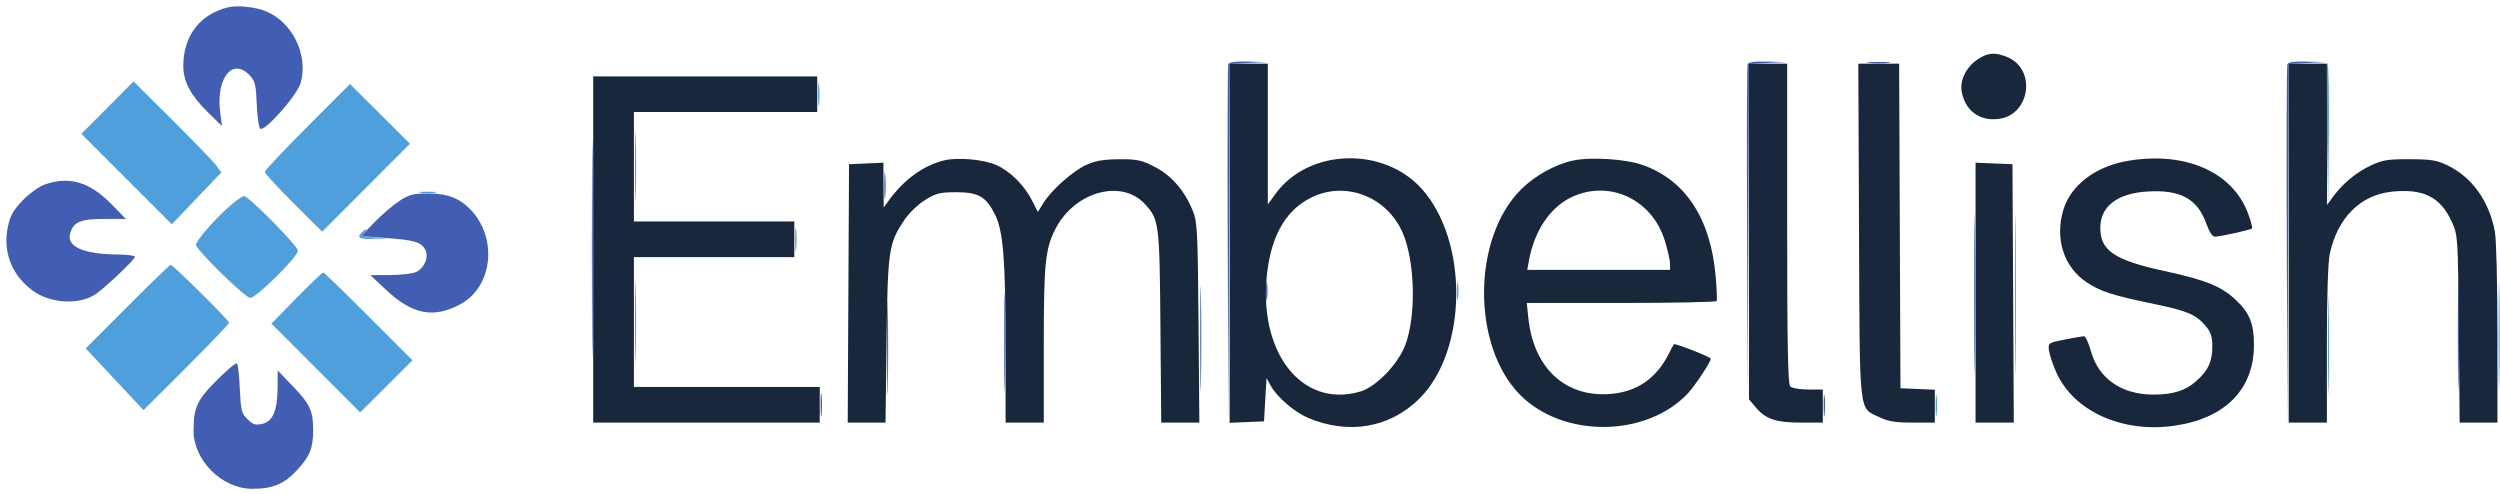
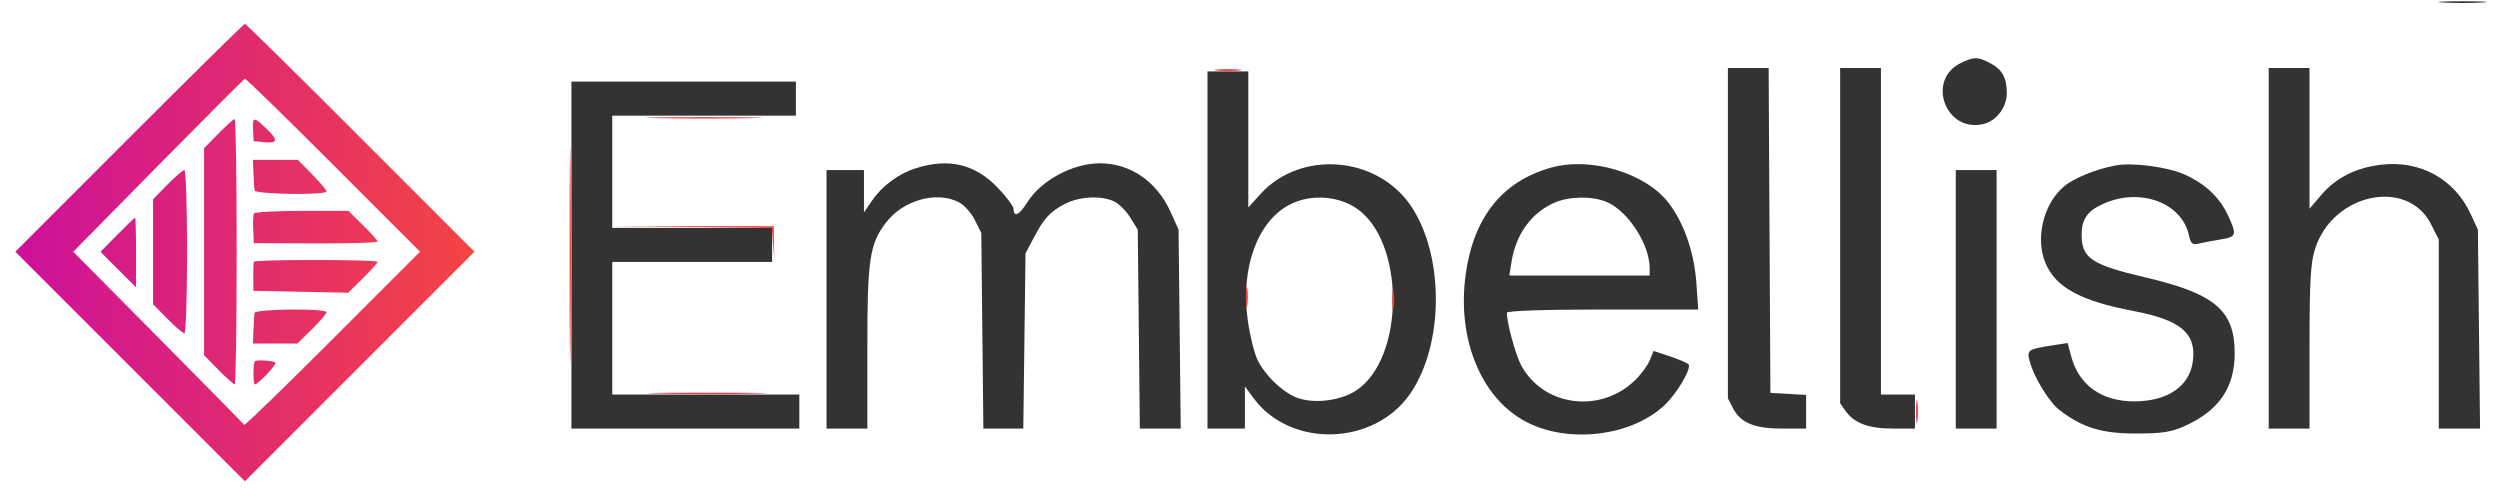
- <svg xmlns="http://www.w3.org/2000/svg" width="982" height="194" viewBox="0 0 982 194" version="1.1">
-   <path d="M 89.424 2.903 C 78.450 5.661, 72 14.184, 72 25.928 C 72 32.009, 74.905 37.498, 81.568 44.005 L 87.194 49.500 86.506 44.269 C 84.729 30.762, 91.321 22.392, 98.076 29.580 C 100.183 31.823, 100.545 33.293, 100.842 40.830 C 101.030 45.598, 101.635 49.950, 102.187 50.500 C 103.776 52.085, 116.792 37.385, 118.125 32.500 C 121.114 21.539, 114.928 8.800, 104.500 4.444 C 100.365 2.716, 93.116 1.975, 89.424 2.903 M 482.460 25.250 C 482.197 25.938, 482.102 58, 482.248 96.500 L 482.514 166.500 482.757 95.794 L 483 25.088 490.250 24.743 L 497.500 24.397 490.219 24.199 C 485.160 24.061, 482.791 24.382, 482.460 25.250 M 686.459 25.250 C 686.197 25.938, 686.102 55.300, 686.248 90.500 L 686.515 154.500 686.758 89.794 L 687 25.088 694.250 24.743 L 701.500 24.397 694.219 24.199 C 689.161 24.061, 686.791 24.382, 686.459 25.250 M 734.250 24.728 C 736.313 24.944, 739.688 24.944, 741.750 24.728 C 743.813 24.513, 742.125 24.336, 738 24.336 C 733.875 24.336, 732.188 24.513, 734.250 24.728 M 898.460 25.250 C 898.197 25.938, 898.102 58, 898.248 96.500 L 898.514 166.500 898.757 95.794 L 899 25.088 906.250 24.743 L 913.500 24.397 906.219 24.199 C 901.160 24.061, 898.791 24.382, 898.460 25.250 M 232.473 98 C 232.473 135.675, 232.597 151.087, 232.750 132.250 C 232.902 113.412, 232.902 82.587, 232.750 63.750 C 232.597 44.912, 232.473 60.325, 232.473 98 M 347.349 73 C 347.349 77.675, 347.522 79.587, 347.732 77.250 C 347.943 74.912, 347.943 71.087, 347.732 68.750 C 347.522 66.412, 347.349 68.325, 347.349 73 M 775.464 115.500 C 775.464 143.550, 775.592 155.169, 775.749 141.320 C 775.906 127.471, 775.906 104.521, 775.749 90.320 C 775.593 76.119, 775.465 87.450, 775.464 115.500 M 17.500 72.504 C 15.266 73.296, 11.452 76.062, 8.860 78.770 C 5.162 82.636, 3.988 84.743, 3.072 89.156 C 1.017 99.053, 4.673 108.269, 13.041 114.284 C 19.903 119.216, 31.026 119.834, 37.430 115.638 C 41.016 113.288, 53 101.933, 53 100.885 C 53 100.398, 49.962 99.980, 46.250 99.956 C 32.769 99.869, 26.045 96.866, 27.564 91.611 C 28.844 87.182, 31.639 86, 40.827 86 L 49.432 86 43.966 80.386 C 35.255 71.440, 27.244 69.054, 17.500 72.504 M 156.946 78.879 C 154.501 80.463, 150.096 84.231, 147.158 87.253 L 141.817 92.748 151.633 93.484 C 162.926 94.331, 165.434 95.074, 167.023 98.043 C 168.554 100.904, 166.722 105.350, 163.385 106.870 C 162.022 107.492, 157.440 108.016, 153.203 108.036 L 145.500 108.073 151.454 113.683 C 161.984 123.605, 170.332 125.222, 180.985 119.403 C 193.416 112.614, 195.533 93.868, 185.136 82.658 C 180.734 77.913, 175.878 76, 168.236 76 C 162.391 76, 160.742 76.420, 156.946 78.879 M 965.450 132 C 965.450 150.975, 965.584 158.738, 965.748 149.250 C 965.913 139.762, 965.913 124.237, 965.748 114.750 C 965.584 105.263, 965.450 113.025, 965.450 132 M 471.448 133 C 471.448 151.425, 471.583 158.963, 471.748 149.750 C 471.913 140.537, 471.913 125.463, 471.748 116.250 C 471.583 107.037, 471.448 114.575, 471.448 133 M 394.446 134.500 C 394.447 152.100, 394.583 159.159, 394.749 150.187 C 394.914 141.215, 394.914 126.815, 394.748 118.187 C 394.581 109.559, 394.446 116.900, 394.446 134.500 M 348.443 136.500 C 348.443 153, 348.580 159.890, 348.748 151.812 C 348.915 143.733, 348.916 130.233, 348.748 121.812 C 348.581 113.390, 348.444 120, 348.443 136.500 M 497.310 114.500 C 497.315 117.800, 497.502 119.029, 497.725 117.232 C 497.947 115.435, 497.943 112.735, 497.715 111.232 C 497.486 109.729, 497.304 111.200, 497.310 114.500 M 85.142 149.357 C 77.394 157.157, 76.071 160.015, 76.024 169.054 C 75.962 180.778, 87.211 192, 99.025 192 C 107.245 192, 111.690 190.120, 116.871 184.451 C 121.764 179.097, 123 175.981, 123 169 C 123 161.433, 121.829 158.836, 115.377 152.094 L 109.067 145.500 109.033 152.282 C 108.989 161.307, 107.166 165.585, 102.972 166.506 C 100.313 167.090, 99.314 166.768, 97.189 164.643 C 94.878 162.333, 94.578 161.138, 94.204 152.787 C 93.975 147.679, 93.481 143.168, 93.106 142.763 C 92.732 142.357, 89.148 145.324, 85.142 149.357 M 322.336 159 C 322.336 163.125, 322.513 164.813, 322.728 162.750 C 322.944 160.688, 322.944 157.313, 322.728 155.250 C 322.513 153.188, 322.336 154.875, 322.336 159 M 716.328 159.500 C 716.333 163.350, 716.513 164.802, 716.730 162.728 C 716.946 160.653, 716.943 157.503, 716.722 155.728 C 716.501 153.952, 716.324 155.650, 716.328 159.500" stroke="none" fill="#415db4" fill-rule="evenodd" />
-   <path d="M 913.999 52.299 L 914.498 80.500 914.765 53.066 C 914.912 37.978, 914.688 25.287, 914.266 24.865 C 913.845 24.443, 913.724 36.788, 913.999 52.299 M 321.336 37 C 321.336 41.125, 321.513 42.813, 321.728 40.750 C 321.944 38.688, 321.944 35.313, 321.728 33.250 C 321.513 31.188, 321.336 32.875, 321.336 37 M 42.216 42.283 L 31.961 52.573 49.731 70.332 L 67.500 88.092 77.216 77.902 L 86.932 67.713 85.034 65.106 C 83.990 63.673, 76.236 55.636, 67.803 47.247 L 52.470 31.994 42.216 42.283 M 120.737 49.763 C 111.532 58.980, 104 66.974, 104 67.527 C 104 68.080, 109.068 73.587, 115.263 79.764 L 126.526 90.995 143.766 73.735 L 161.005 56.474 149.240 44.739 L 137.474 33.004 120.737 49.763 M 249.426 65.500 C 249.427 77.600, 249.571 82.413, 249.747 76.195 C 249.923 69.977, 249.922 60.077, 249.746 54.195 C 249.569 48.313, 249.425 53.400, 249.426 65.500 M 791.464 115.500 C 791.464 143.550, 791.592 155.169, 791.749 141.320 C 791.906 127.471, 791.906 104.521, 791.749 90.320 C 791.593 76.119, 791.465 87.450, 791.464 115.500 M 165.250 75.716 C 166.762 75.945, 169.238 75.945, 170.750 75.716 C 172.262 75.487, 171.025 75.300, 168 75.300 C 164.975 75.300, 163.738 75.487, 165.250 75.716 M 89.297 81.782 C 83.564 86.980, 77 94.649, 77 96.149 C 77 98.103, 96.311 117, 98.307 117 C 100.693 117, 117 100.856, 117 98.494 C 117 96.577, 97.647 76.987, 95.799 77.032 C 95.084 77.049, 92.159 79.187, 89.297 81.782 M 312.336 94 C 312.336 98.125, 312.513 99.813, 312.728 97.750 C 312.944 95.688, 312.944 92.313, 312.728 90.250 C 312.513 88.188, 312.336 89.875, 312.336 94 M 142.200 91.200 C 139.975 93.425, 140.976 94.001, 146.750 93.815 L 152.500 93.630 147.173 93.260 C 142.663 92.947, 142.030 92.669, 143.046 91.445 C 144.495 89.699, 143.879 89.521, 142.200 91.200 M 981.450 132 C 981.450 150.975, 981.584 158.738, 981.748 149.250 C 981.913 139.762, 981.913 124.237, 981.748 114.750 C 981.584 105.263, 981.450 113.025, 981.450 132 M 249.436 126.500 C 249.436 140.800, 249.577 146.511, 249.748 139.191 C 249.919 131.871, 249.918 120.171, 249.747 113.191 C 249.575 106.211, 249.435 112.200, 249.436 126.500 M 50.074 120.426 L 33.671 136.851 45.022 148.979 L 56.372 161.107 73.186 144.314 C 82.434 135.079, 90 127.174, 90 126.748 C 90 125.874, 67.928 104, 67.046 104 C 66.733 104, 59.096 111.392, 50.074 120.426 M 914.445 135.500 C 914.444 152.550, 914.581 159.666, 914.748 151.312 C 914.915 142.959, 914.915 129.009, 914.748 120.312 C 914.582 111.616, 914.445 118.450, 914.445 135.500 M 116.499 117.051 L 106.624 127.103 124.048 144.548 L 141.472 161.994 151.740 151.761 L 162.007 141.528 144.764 124.264 C 135.281 114.769, 127.263 107, 126.948 107 C 126.632 107, 121.931 111.523, 116.499 117.051 M 572.310 114.500 C 572.315 117.800, 572.502 119.029, 572.725 117.232 C 572.947 115.435, 572.943 112.735, 572.715 111.232 C 572.486 109.729, 572.304 111.200, 572.310 114.500 M 760.328 159.500 C 760.333 163.350, 760.513 164.802, 760.730 162.728 C 760.946 160.653, 760.943 157.503, 760.722 155.728 C 760.501 153.952, 760.324 155.650, 760.328 159.500" stroke="none" fill="#509fdd" fill-rule="evenodd" />
-   <path d="M 776.898 23.270 C 772.341 26.314, 769.753 31.492, 770.552 35.966 C 771.896 43.485, 777.653 47.712, 785.175 46.703 C 797.479 45.053, 799.931 27.212, 788.510 22.440 C 783.705 20.432, 780.839 20.637, 776.898 23.270 M 483 95.546 L 483 166.091 489.750 165.796 L 496.500 165.500 497 157 L 497.500 148.500 499.185 151.575 C 501.566 155.919, 508.374 161.803, 513.624 164.053 C 529.604 170.903, 545.981 168.098, 557.593 156.522 C 576.462 137.711, 576.902 94.679, 558.436 74.140 C 543.347 57.357, 513.871 58.391, 501.004 76.154 L 498 80.300 498 52.650 L 498 25 490.500 25 L 483 25 483 95.546 M 687 90.923 L 687 156.847 689.703 160.059 C 693.557 164.640, 697.625 166, 707.468 166 L 716 166 716 159.500 L 716 153 710.200 153 C 707.010 153, 703.860 152.460, 703.200 151.800 C 702.292 150.892, 702 135.311, 702 87.800 L 702 25 694.500 25 L 687 25 687 90.923 M 730.222 90.750 C 730.535 164.887, 729.975 159.873, 738.399 163.951 C 741.669 165.534, 744.606 166, 751.316 166 L 760 166 760 159.546 L 760 153.091 753.250 152.796 L 746.500 152.500 746.243 88.750 L 745.985 25 737.965 25 L 729.945 25 730.222 90.750 M 899 95.500 L 899 166 906.500 166 L 914 166 914 135.549 C 914 116.834, 914.433 103.056, 915.123 99.799 C 918.129 85.617, 927.141 76.563, 939.523 75.285 C 951.965 74.001, 958.682 77.405, 963.118 87.243 C 965.451 92.417, 965.494 93.080, 965.820 129.250 L 966.152 166 973.576 166 L 981 166 981 131.136 C 981 111.900, 980.548 93.891, 979.992 90.960 C 977.722 78.987, 971.095 69.703, 961.458 64.992 C 957.236 62.929, 955.015 62.565, 946.500 62.540 C 937.738 62.514, 935.819 62.835, 931 65.133 C 925.339 67.832, 920.078 72.243, 916.249 77.500 L 914.063 80.500 914.032 52.750 L 914 25 906.500 25 L 899 25 899 95.500 M 233 98 L 233 166 277.500 166 L 322 166 322 159 L 322 152 285.500 152 L 249 152 249 126.500 L 249 101 280.500 101 L 312 101 312 94 L 312 87 280.500 87 L 249 87 249 65.500 L 249 44 285 44 L 321 44 321 37 L 321 30 277 30 L 233 30 233 98 M 370.734 63.027 C 362.677 65.056, 355.180 70.469, 349.306 78.500 L 347.111 81.500 347.056 72.704 L 347 63.909 340.250 64.204 L 333.500 64.500 333.241 115.250 L 332.982 166 340.407 166 L 347.832 166 348.241 133.750 C 348.693 98.138, 349.071 95.582, 355.259 86.378 C 357.092 83.652, 360.638 80.242, 363.421 78.529 C 367.712 75.888, 369.271 75.500, 375.594 75.500 C 384.270 75.500, 387.312 77.237, 390.799 84.184 C 394.080 90.719, 394.962 101.696, 394.982 136.250 L 395 166 402.500 166 L 410 166 410 135.549 C 410 103.472, 410.564 97.812, 414.538 90 C 422.009 75.314, 440.492 70.128, 449.702 80.135 C 455.322 86.239, 455.474 87.437, 455.815 128.250 L 456.130 166 463.618 166 L 471.107 166 470.781 126.750 C 470.480 90.529, 470.304 87.131, 468.498 82.714 C 465.270 74.816, 460.098 68.870, 453.539 65.518 C 448.374 62.877, 446.627 62.506, 439.568 62.549 C 433.558 62.586, 430.297 63.141, 426.783 64.728 C 421.420 67.150, 413.030 74.597, 409.829 79.777 L 407.672 83.268 405.331 78.663 C 402.298 72.693, 396.782 67.234, 391.366 64.838 C 386.277 62.587, 376.047 61.689, 370.734 63.027 M 618.045 63.030 C 610.954 64.520, 602.910 68.974, 597.435 74.442 C 578.330 93.524, 578.050 135.545, 596.900 154.897 C 613.761 172.207, 646.804 171.935, 663.149 154.350 C 665.892 151.399, 672 142.131, 672 140.920 C 672 140.227, 657.929 134.700, 657.490 135.220 C 657.360 135.374, 656.455 137.075, 655.479 139 C 650.554 148.710, 642.986 153.910, 632.564 154.747 C 614.875 156.167, 602.391 144.604, 600.331 124.891 L 599.715 119 636.799 119 C 657.194 119, 674.064 118.662, 674.286 118.250 C 674.509 117.838, 674.340 113.450, 673.910 108.500 C 671.946 85.858, 662.064 70.781, 645.275 64.814 C 638.694 62.475, 624.967 61.575, 618.045 63.030 M 836.043 63.139 C 823.142 65.277, 813.284 72.774, 810.421 82.624 C 807.116 93.994, 810.719 104.976, 819.709 110.931 C 825.137 114.526, 829.781 116.016, 846.113 119.400 C 859.192 122.111, 862.621 123.573, 866.381 128.041 C 868.438 130.486, 869 132.221, 869 136.126 C 869 142.062, 867.324 145.631, 862.578 149.797 C 858.399 153.467, 853.529 154.987, 845.928 154.994 C 833.388 155.007, 824.328 148.747, 821.342 138.006 C 820.423 134.703, 819.183 132.028, 818.586 132.062 C 817.989 132.096, 814.575 132.690, 811 133.383 C 804.646 134.615, 804.507 134.709, 804.817 137.572 C 804.992 139.182, 806.288 143.080, 807.697 146.234 C 814.554 161.582, 833.667 170.205, 854.195 167.213 C 874.130 164.307, 885.355 152.882, 885.351 135.500 C 885.348 127.089, 883.639 122.872, 878.153 117.739 C 872.502 112.454, 866.229 109.922, 850.203 106.457 C 830.566 102.211, 825 98.466, 825 89.500 C 825 81.087, 831.593 75.979, 843.423 75.228 C 856.393 74.404, 863.168 78.075, 866.621 87.795 C 867.763 91.011, 869.048 92.987, 869.985 92.965 C 872.207 92.913, 884.027 90.307, 884.589 89.744 C 884.854 89.480, 884.151 86.806, 883.027 83.802 C 876.942 67.539, 858.479 59.419, 836.043 63.139 M 776 114.956 L 776 166 783.509 166 L 791.018 166 790.759 115.250 L 790.500 64.500 783.250 64.206 L 776 63.912 776 114.956 M 515.500 77.387 C 505.655 82.049, 499.833 91.495, 497.885 105.964 C 493.602 137.792, 511.091 160.702, 534.384 153.776 C 540.573 151.936, 549.182 143.010, 552.012 135.500 C 556.315 124.077, 555.842 102.796, 551.036 91.583 C 544.972 77.438, 528.928 71.028, 515.500 77.387 M 617.444 77.374 C 608.975 81.317, 602.705 90.572, 600.589 102.250 L 599.909 106 627.955 106 L 656 106 656 103.605 C 656 102.288, 655.061 98.170, 653.913 94.453 C 648.927 78.311, 632.227 70.490, 617.444 77.374" stroke="none" fill="#19273c" fill-rule="evenodd" />
+ <svg xmlns="http://www.w3.org/2000/svg" width="735" height="147" viewBox="0 0 735 147" version="1.1">
+   <defs>
+     <linearGradient id="gradient">
+       <stop stop-color="#cb0f9d" offset="0" />
+       <stop stop-color="#f44344" stop-opacity="1" offset="24%" />
+     </linearGradient>
+   </defs>
+   <path d="M 718.250 0.739 C 721.413 0.937, 726.587 0.937, 729.750 0.739 C 732.913 0.541, 730.325 0.378, 724 0.378 C 717.675 0.378, 715.087 0.541, 718.250 0.739 M 576.383 18.583 C 566.346 23.535, 571.958 38.925, 582.922 36.517 C 586.911 35.641, 590 31.618, 590 27.299 C 590 22.821, 588.609 20.366, 585.020 18.510 C 581.401 16.639, 580.305 16.648, 576.383 18.583 M 508 68.550 L 508 117.099 509.517 120.033 C 511.738 124.327, 515.784 126, 523.950 126 L 531 126 531 121.052 L 531 116.105 525.750 115.802 L 520.500 115.500 520.240 67.750 L 519.981 20 513.990 20 L 508 20 508 68.550 M 541 69.277 L 541 118.555 542.561 120.783 C 545.094 124.400, 549.355 126, 556.450 126 L 563 126 563 121 L 563 116 558 116 L 553 116 553 68 L 553 20 547 20 L 541 20 541 69.277 M 667 73 L 667 126 673 126 L 679 126 679 102.115 C 679 82.544, 679.301 77.297, 680.668 73.064 C 685.926 56.783, 707.821 52.221, 714.750 65.962 L 717 70.424 717 98.212 L 717 126 723.068 126 L 729.135 126 728.818 96.750 L 728.500 67.500 726.386 62.930 C 721.618 52.624, 711.561 47.074, 700.087 48.417 C 692.703 49.281, 686.793 52.256, 682.503 57.268 L 679 61.360 679 40.680 L 679 20 673 20 L 667 20 667 73 M 355 73.500 L 355 126 360.500 126 L 366 126 366 119.806 L 366 113.611 368.527 117.036 C 379.450 131.842, 404.090 131.105, 414.662 115.658 C 424.511 101.268, 424.655 75.390, 414.967 60.764 C 405.067 45.818, 382.410 43.949, 370.529 57.099 L 367 61.006 367 41.003 L 367 21 361 21 L 355 21 355 73.500 M 168 75 L 168 126 201.500 126 L 235 126 235 121 L 235 116 207.500 116 L 180 116 180 96.500 L 180 77 203.500 77 L 227 77 227 72 L 227 67 203.500 67 L 180 67 180 50.500 L 180 34 207 34 L 234 34 234 29 L 234 24 201 24 L 168 24 168 75 M 269.420 49.411 C 264.202 51.045, 259.405 54.566, 256.383 58.982 L 254 62.464 254 56.232 L 254 50 248.500 50 L 243 50 243 88 L 243 126 249 126 L 255 126 255 102.159 C 255 76.207, 255.664 71.751, 260.474 65.446 C 265.520 58.829, 275.378 56.076, 281.915 59.456 C 283.463 60.257, 285.578 62.619, 286.615 64.706 L 288.500 68.500 288.806 97.250 L 289.113 126 294.982 126 L 300.851 126 301.175 100.250 L 301.500 74.500 303.867 70 C 306.979 64.082, 308.743 62.174, 313.210 59.894 C 317.411 57.750, 323.662 57.433, 327.478 59.172 C 328.892 59.816, 331.051 61.954, 332.275 63.922 L 334.500 67.500 334.806 96.750 L 335.111 126 341.123 126 L 347.135 126 346.818 96.750 L 346.500 67.500 344.130 62.258 C 340.108 53.361, 332.346 48.022, 323.409 48.006 C 315.385 47.991, 305.969 53.077, 301.934 59.607 C 299.722 63.186, 298 64.013, 298 61.497 C 298 60.670, 295.863 57.790, 293.250 55.097 C 286.603 48.244, 278.967 46.422, 269.420 49.411 M 455.929 49.304 C 441.629 53.358, 433.251 63.860, 430.915 80.657 C 428.209 100.113, 435.829 117.946, 449.653 124.506 C 462.112 130.418, 479.879 128.025, 489.339 119.160 C 493.102 115.635, 497.502 108.080, 496.384 107.067 C 495.898 106.626, 493.400 105.571, 490.834 104.722 L 486.169 103.179 485.017 105.958 C 484.384 107.487, 482.434 110.124, 480.683 111.818 C 470.329 121.839, 453.333 119.406, 447.026 107 C 445.474 103.949, 443 94.699, 443 91.951 C 443 91.372, 454.019 91, 471.143 91 L 499.286 91 498.740 83.250 C 498.103 74.222, 495.153 65.671, 490.622 59.718 C 483.869 50.847, 467.654 45.979, 455.929 49.304 M 622 48.635 C 616.171 49.741, 609.727 52.358, 606.827 54.799 C 600.777 59.890, 598.311 70.022, 601.351 77.298 C 604.352 84.479, 611.689 88.485, 627.246 91.434 C 641.189 94.077, 645.800 97.996, 644.692 106.261 C 643.707 113.606, 637.247 118, 627.433 118 C 617.915 118, 611.219 113.242, 608.967 104.877 L 607.881 100.844 603.690 101.495 C 596.298 102.644, 595.933 102.867, 596.625 105.818 C 597.724 110.499, 602.339 118.157, 605.529 120.590 C 612.294 125.750, 617.866 127.451, 628 127.451 C 635.759 127.451, 638.416 127.033, 642.500 125.172 C 652.398 120.660, 657 113.901, 657 103.878 C 657 91.268, 651.201 86.339, 630.733 81.552 C 614.921 77.854, 612 75.897, 612 69 C 612 64.418, 613.643 62.065, 618.331 59.937 C 629.109 55.043, 641.421 59.535, 643.529 69.131 C 644.075 71.617, 644.586 72.071, 646.348 71.632 C 647.532 71.337, 650.413 70.792, 652.750 70.420 C 657.527 69.661, 657.707 69.136, 655.121 63.500 C 652.659 58.133, 648.537 54.180, 642.500 51.399 C 637.537 49.113, 626.984 47.690, 622 48.635 M 575 88 L 575 126 581 126 L 587 126 587 88 L 587 50 581 50 L 575 50 575 88 M 379 60.245 C 369.584 65.273, 364.693 78.964, 366.855 94.247 C 367.468 98.585, 368.728 103.732, 369.654 105.683 C 371.916 110.450, 377.437 115.659, 381.728 117.075 C 386.787 118.745, 394.286 117.738, 398.739 114.791 C 413.151 105.254, 413.109 70.718, 398.673 61.165 C 393.040 57.437, 384.966 57.060, 379 60.245 M 457.007 59.593 C 450.290 62.506, 445.692 68.820, 444.399 76.908 L 443.744 81 464.372 81 L 485 81 485 78.866 C 485 71.842, 478.600 61.984, 472.343 59.370 C 468.082 57.589, 461.403 57.687, 457.007 59.593" stroke="none" fill="#333" fill-rule="evenodd" />
+   <path d="M 37.998 40.502 L 4.507 74.004 38.254 107.750 L 72 141.496 105.746 107.750 L 139.493 74.004 106.002 40.502 C 87.582 22.076, 72.281 7, 72 7 C 71.719 7, 56.418 22.076, 37.998 40.502 M 357.750 20.723 C 359.538 20.945, 362.462 20.945, 364.250 20.723 C 366.038 20.502, 364.575 20.320, 361 20.320 C 357.425 20.320, 355.962 20.502, 357.750 20.723 M 46.515 48.662 L 21.529 74.014 46.515 99.219 C 60.257 113.082, 71.631 124.647, 71.790 124.919 C 71.950 125.192, 83.648 113.847, 97.786 99.710 L 123.490 74.005 98.002 48.502 C 83.984 34.476, 72.286 23.069, 72.007 23.154 C 71.728 23.239, 60.257 34.717, 46.515 48.662 M 167.465 75 C 167.465 103.325, 167.593 114.913, 167.749 100.750 C 167.906 86.588, 167.906 63.413, 167.749 49.250 C 167.593 35.088, 167.465 46.675, 167.465 75 M 193.250 34.748 C 200.813 34.917, 213.188 34.917, 220.750 34.748 C 228.313 34.578, 222.125 34.439, 207 34.439 C 191.875 34.439, 185.688 34.578, 193.250 34.748 M 64.208 39.288 L 60 43.576 60 74 L 60 104.424 64.208 108.712 C 66.523 111.070, 68.678 113, 68.997 113 C 69.316 113, 69.577 95.450, 69.577 74 C 69.577 52.550, 69.316 35, 68.997 35 C 68.678 35, 66.523 36.930, 64.208 39.288 M 74.392 38.250 L 74.550 41.500 77.775 41.813 C 81.736 42.198, 81.840 41.179, 78.195 37.687 C 74.604 34.246, 74.200 34.306, 74.392 38.250 M 74.518 51 C 74.606 53.200, 74.751 55.450, 74.839 56 C 75.022 57.136, 96 57.421, 96 56.288 C 96 55.896, 94.106 53.646, 91.792 51.288 L 87.584 47 80.970 47 L 74.357 47 74.518 51 M 49.208 54.288 L 45 58.576 45 74 L 45 89.424 49.208 93.712 C 51.523 96.070, 53.773 98, 54.208 98 C 54.644 98, 55 87.200, 55 74 C 55 60.800, 54.644 50, 54.208 50 C 53.773 50, 51.523 51.930, 49.208 54.288 M 74.680 62.750 C 74.439 63.163, 74.329 65.300, 74.435 67.500 L 74.627 71.500 92.813 71.560 C 102.816 71.593, 111 71.349, 111 71.018 C 111 70.687, 109.070 68.523, 106.712 66.208 L 102.424 62 88.771 62 C 81.262 62, 74.921 62.337, 74.680 62.750 M 34.487 69.013 L 29.550 74.026 34.775 79.251 L 40 84.476 40 74.238 C 40 68.607, 39.871 64, 39.712 64 C 39.554 64, 37.203 66.256, 34.487 69.013 M 203.448 66.740 L 226.897 67.036 227.276 71.768 L 227.656 76.500 227.578 71.500 L 227.500 66.500 203.749 66.472 L 179.999 66.445 203.448 66.740 M 74.634 76.972 C 74.519 77.262, 74.442 79.300, 74.462 81.500 L 74.500 85.500 88.432 85.779 L 102.364 86.059 106.682 81.821 C 109.057 79.491, 111 77.317, 111 76.991 C 111 76.258, 74.925 76.239, 74.634 76.972 M 366.286 87.500 C 366.294 90.250, 366.488 91.256, 366.718 89.736 C 366.947 88.216, 366.941 85.966, 366.704 84.736 C 366.467 83.506, 366.279 84.750, 366.286 87.500 M 409.272 88 C 409.272 90.475, 409.467 91.487, 409.706 90.250 C 409.944 89.013, 409.944 86.987, 409.706 85.750 C 409.467 84.513, 409.272 85.525, 409.272 88 M 74.839 92 C 74.751 92.550, 74.606 94.800, 74.518 97 L 74.357 101 80.891 101 L 87.424 101 91.712 96.792 C 94.070 94.477, 96 92.227, 96 91.792 C 96 90.606, 75.030 90.813, 74.839 92 M 74.890 106.250 C 74.358 107.465, 74.390 113, 74.930 113 C 75.819 113, 81 107.618, 81 106.695 C 81 106.071, 75.156 105.645, 74.890 106.250 M 193.811 115.748 C 201.681 115.917, 214.281 115.917, 221.811 115.747 C 229.340 115.578, 222.900 115.439, 207.500 115.440 C 192.100 115.440, 185.940 115.579, 193.811 115.748 M 563.300 121 C 563.300 124.025, 563.487 125.263, 563.716 123.750 C 563.945 122.237, 563.945 119.763, 563.716 118.250 C 563.487 116.737, 563.300 117.975, 563.300 121" stroke="none" fill="url(#gradient)" fill-rule="evenodd" />
</svg>
